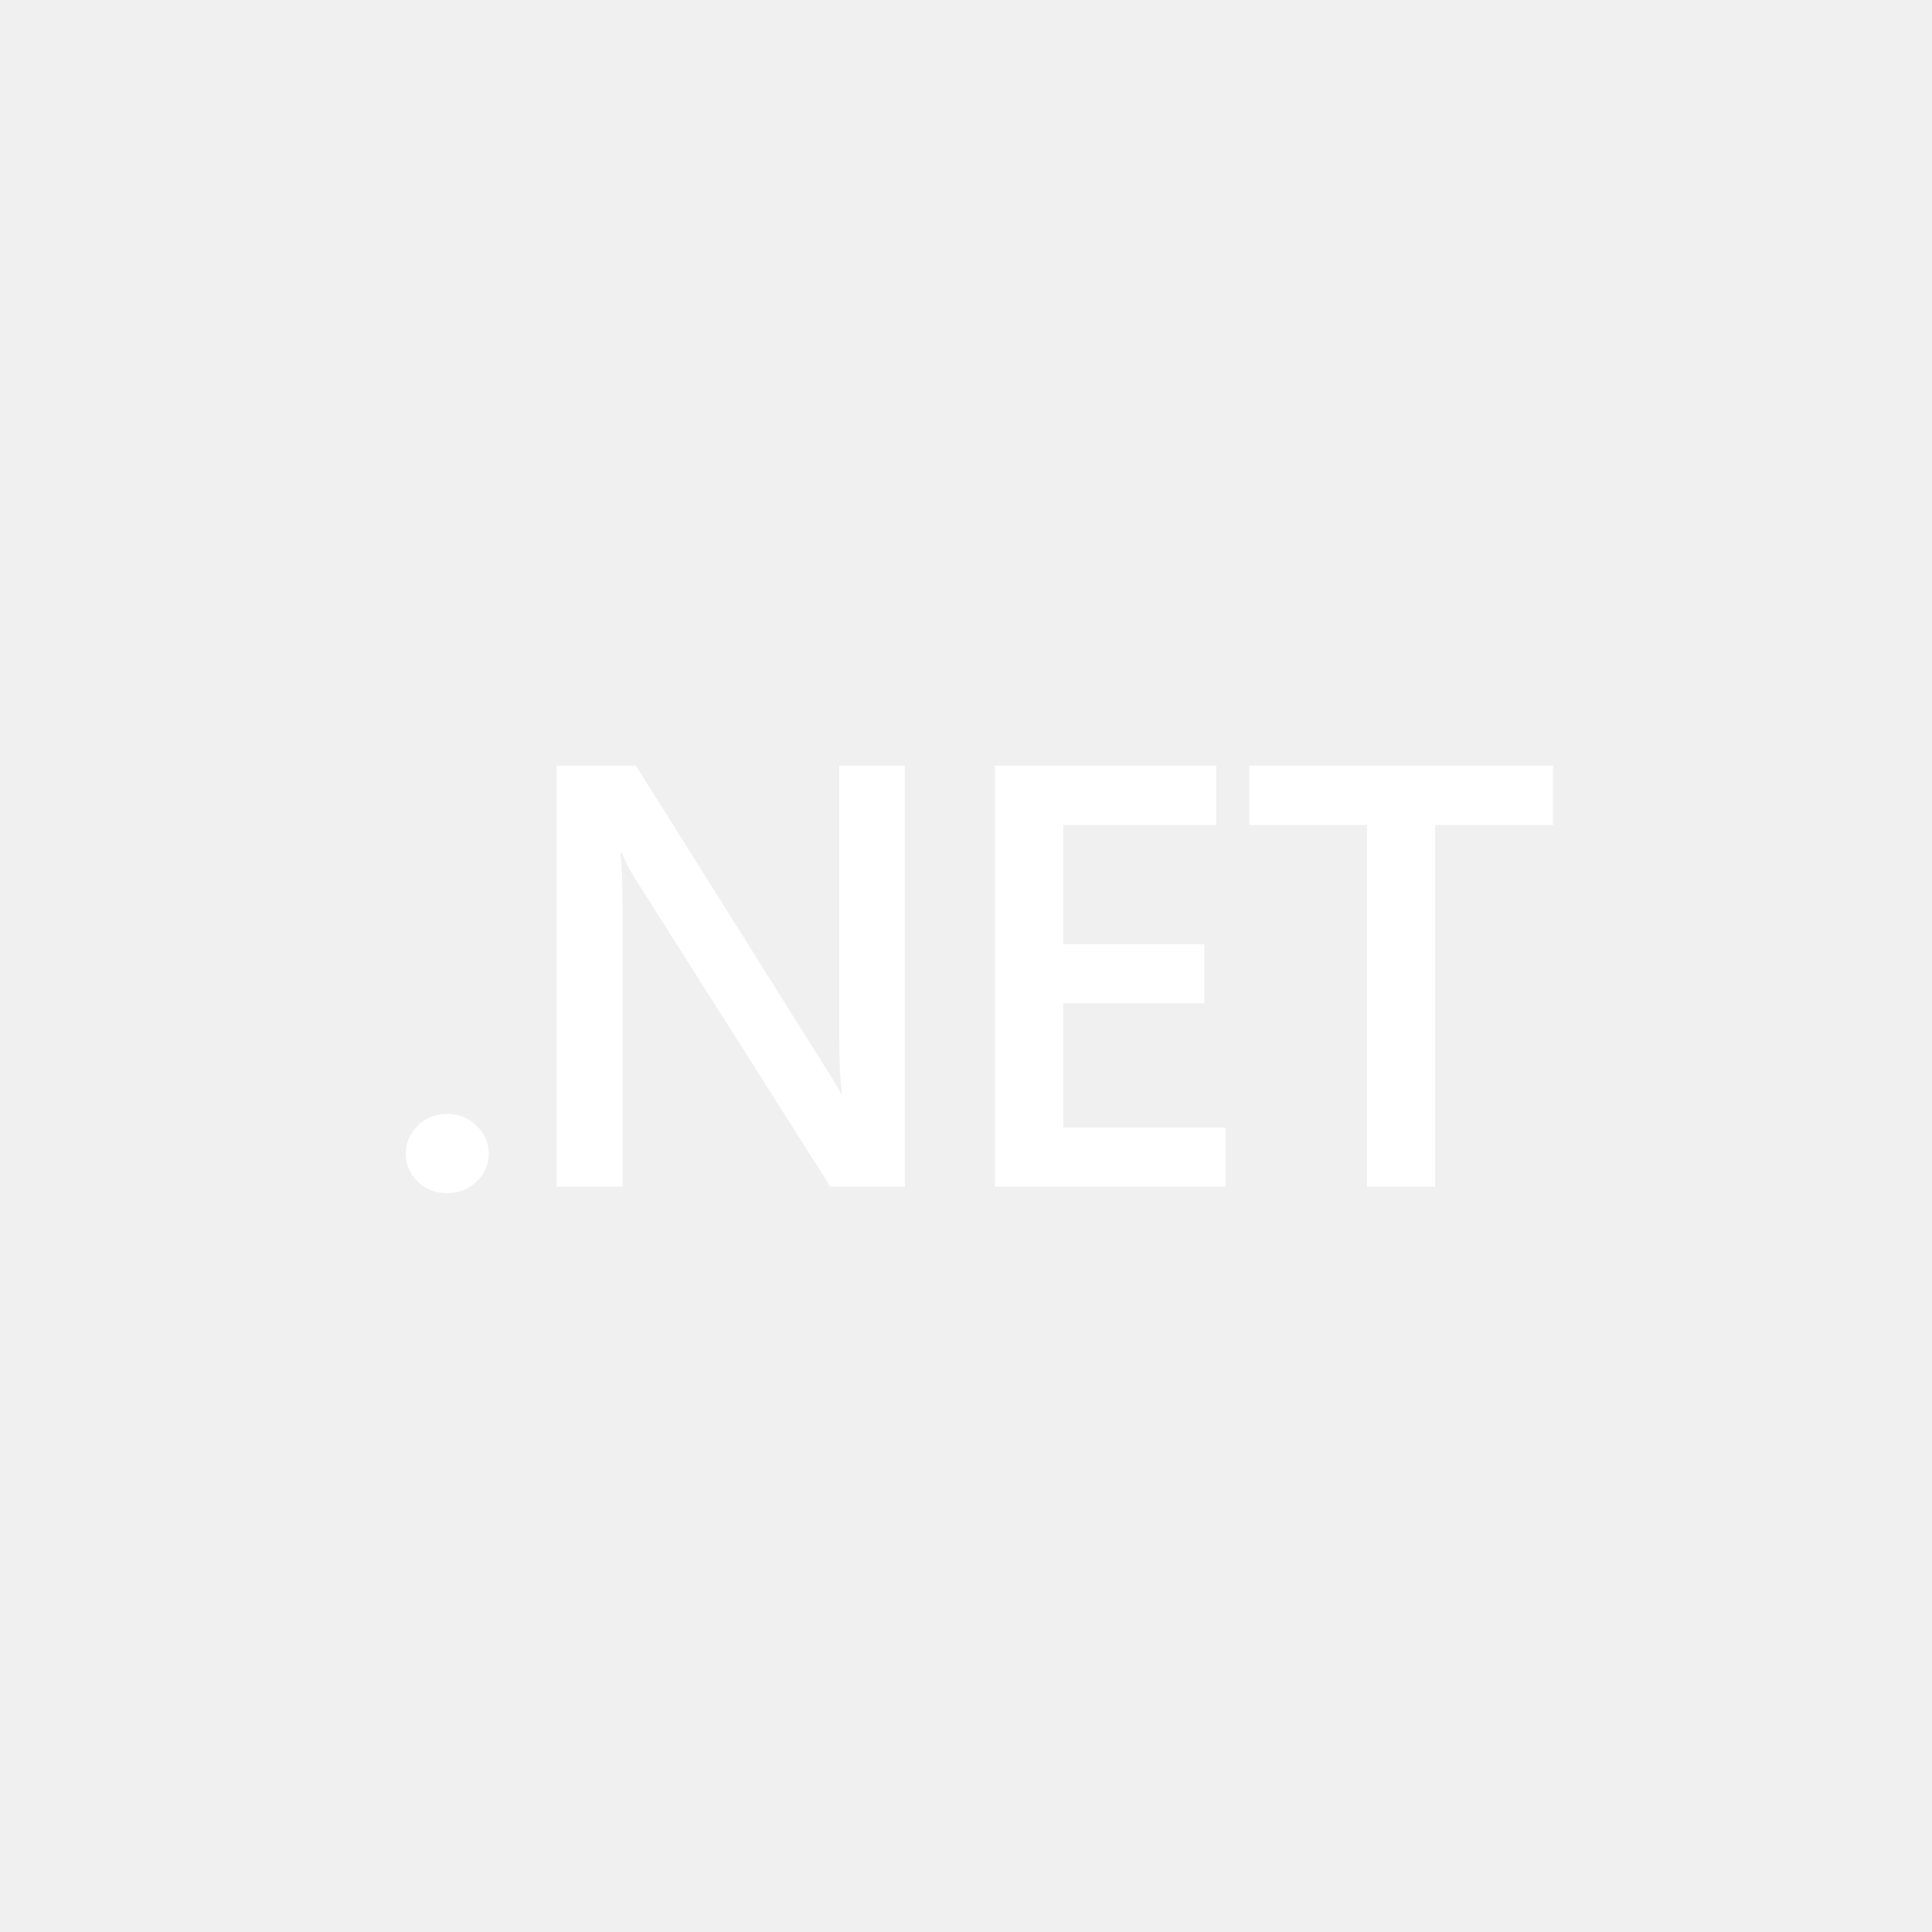
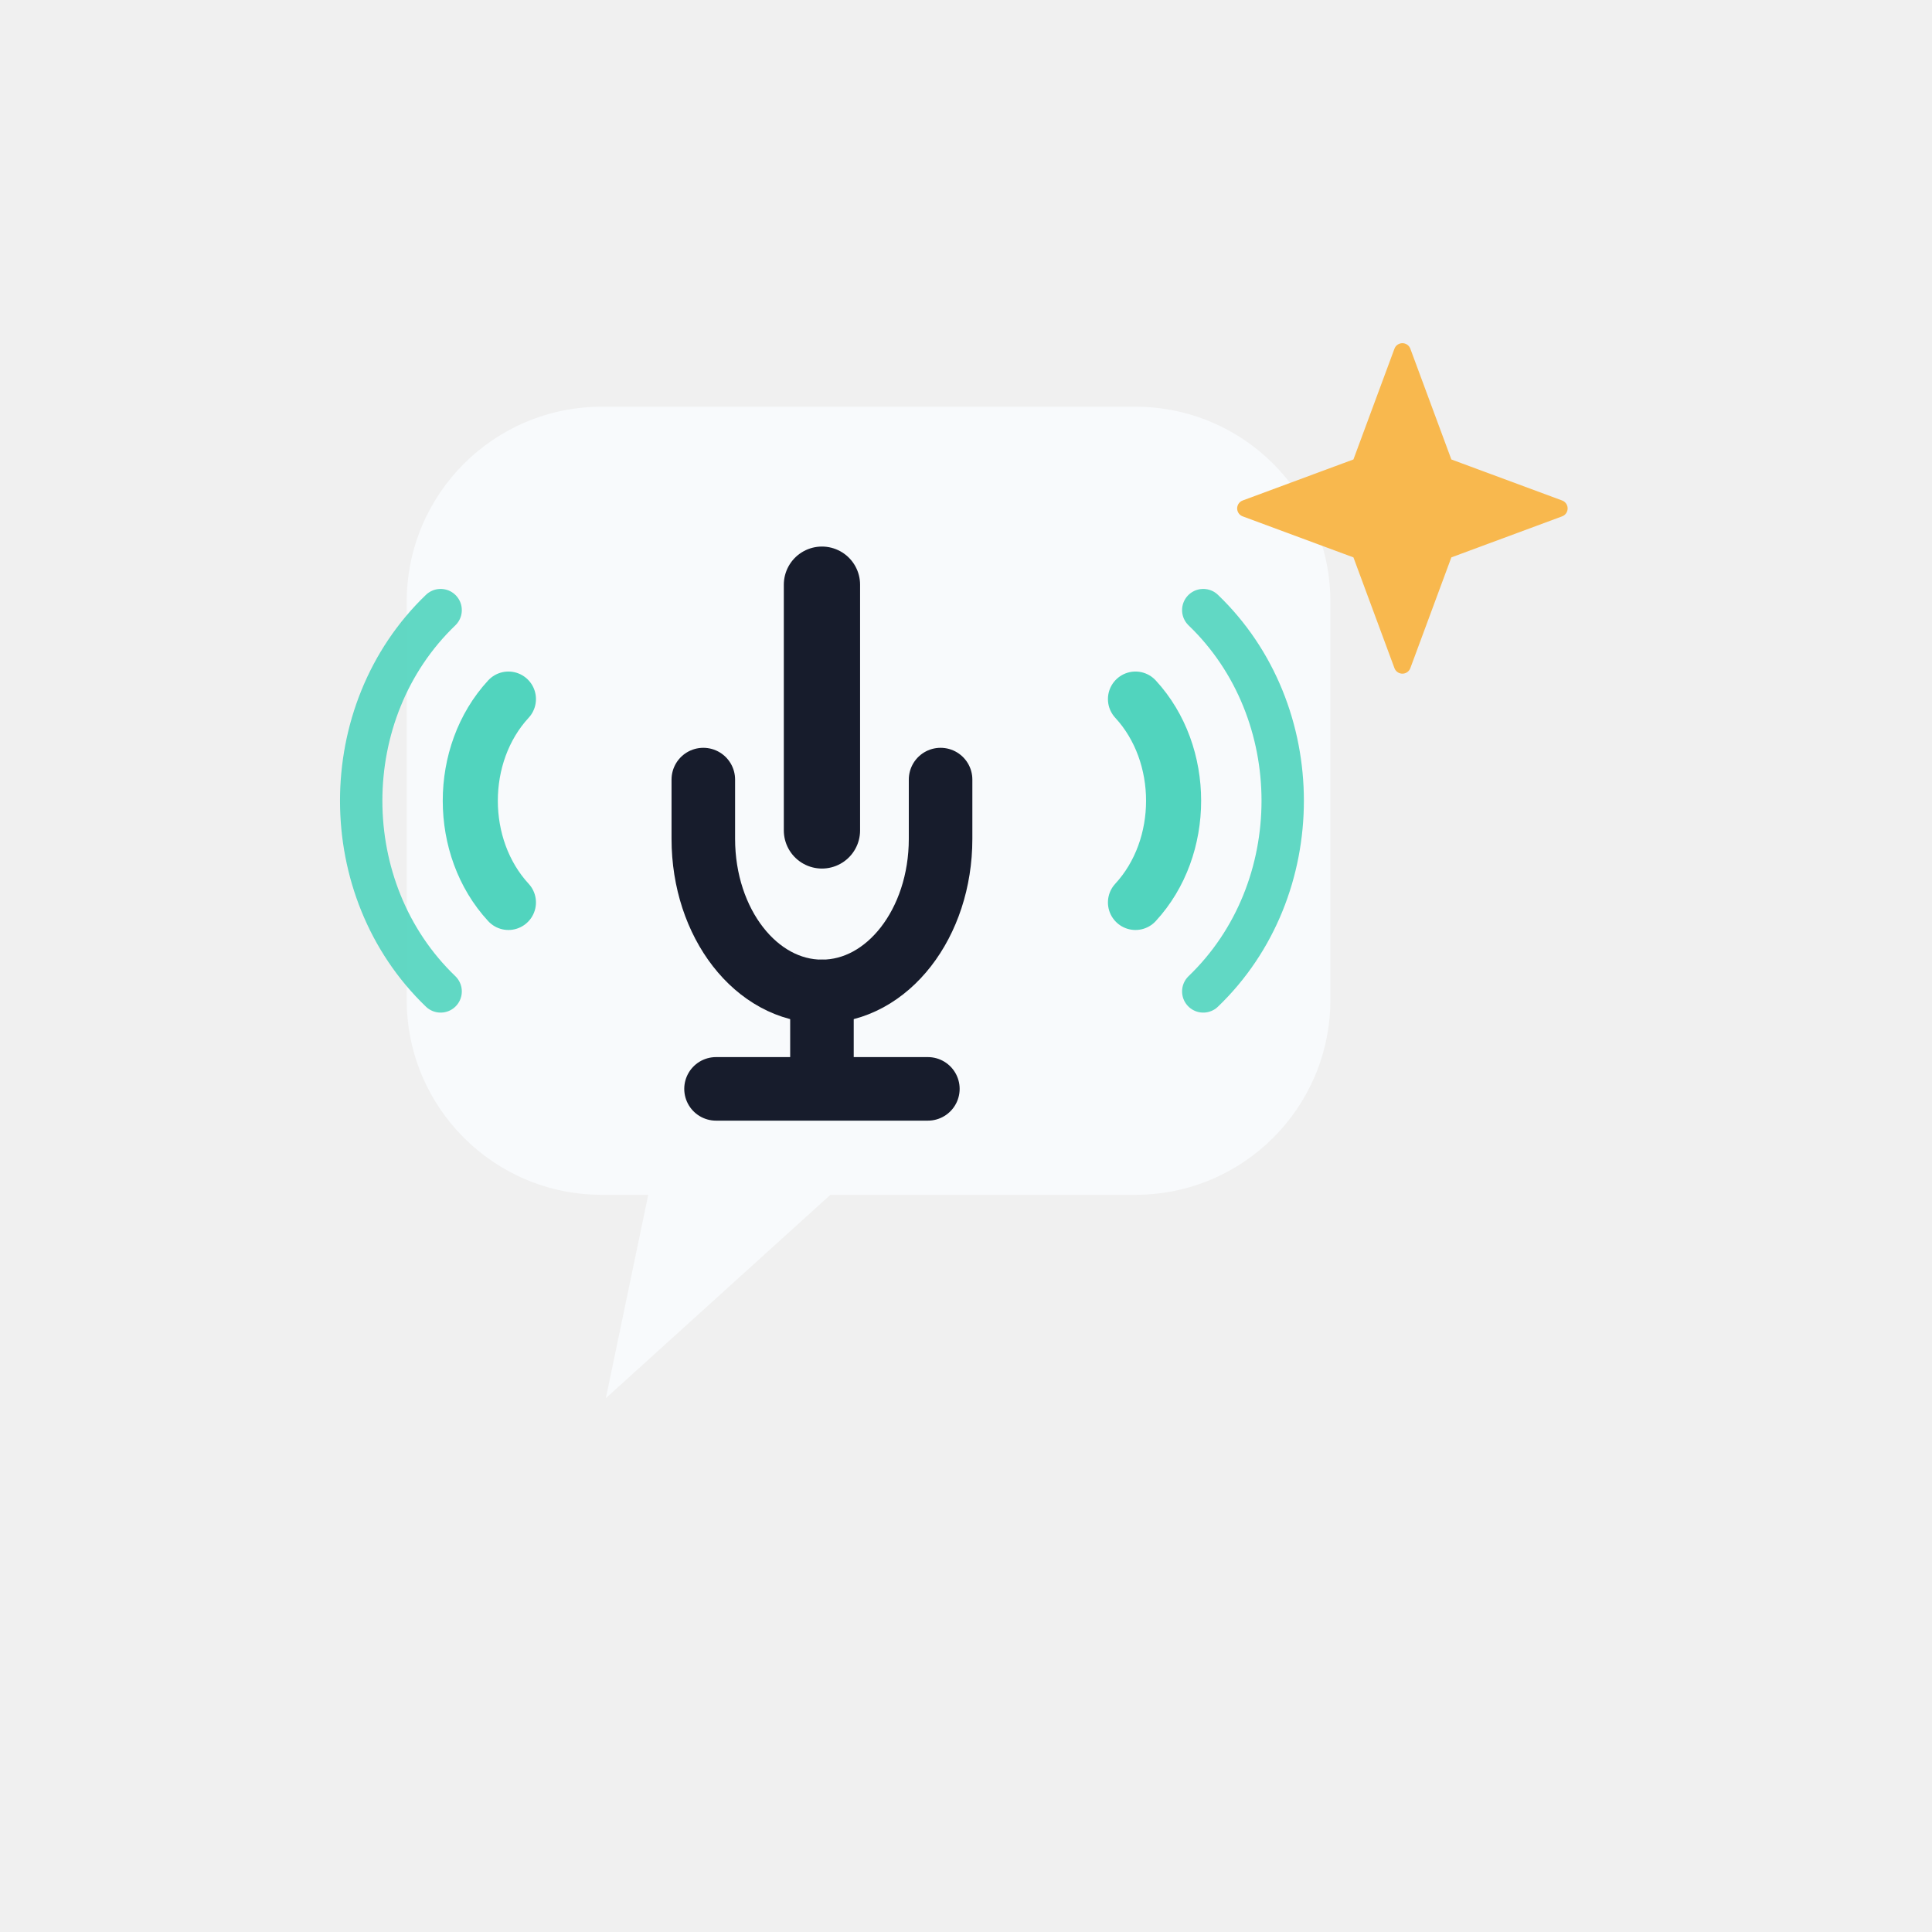
- <svg xmlns="http://www.w3.org/2000/svg" width="456" height="456" viewBox="0 0 456 456" version="1.1" xml:space="preserve" style="fill-rule:evenodd;clip-rule:evenodd;stroke-linejoin:round;stroke-miterlimit:2;">
-   <path d="m 105.5,281.609 c -2.703,0 -5.001,-0.9 -6.893,-2.702 -1.892,-1.848 -2.838,-4.042 -2.838,-6.582 0,-2.587 0.946,-4.804 2.838,-6.652 1.892,-1.848 4.19,-2.772 6.893,-2.772 2.748,0 5.068,0.924 6.96,2.772 1.937,1.848 2.906,4.064 2.906,6.652 0,2.54 -0.968,4.734 -2.906,6.582 -1.892,1.802 -4.212,2.702 -6.96,2.702 z" style="fill:#ffffff;fill-rule:nonzero;stroke-width:0.838" />
-   <path d="M 213.561,280.084 H 195.99 L 149.7,207.054 c -1.171,-1.848 -2.14,-3.765 -2.906,-5.751 h -0.406 c 0.361,2.125 0.541,6.675 0.541,13.65 v 65.132 h -15.543 v -99.36 h 18.719 l 44.737,71.298 c 1.892,2.957 3.109,4.989 3.649,6.098 h 0.27 c -0.45,-2.632 -0.676,-7.09 -0.676,-13.373 v -64.023 h 15.476 z" style="fill:#ffffff;fill-rule:nonzero;stroke-width:0.838" />
-   <path d="m 289.251,280.084 h -54.401 v -99.36 h 52.238 v 13.997 h -36.154 v 28.131 h 33.316 v 13.927 h -33.316 v 29.378 h 38.316 z" style="fill:#ffffff;fill-rule:nonzero;stroke-width:0.838" />
-   <path d="M 366.565,194.721 H 338.722 v 85.363 h -16.084 v -85.363 h -27.775 v -13.997 h 71.701 z" style="fill:#ffffff;fill-rule:nonzero;stroke-width:0.838" />
+ <svg xmlns="http://www.w3.org/2000/svg" width="456" height="456" viewBox="0 0 456 456">
+   <g fill="none" stroke-linecap="round" stroke-linejoin="round">
+     <path d="M96 142c0-25.4 20.6-46 46-46h126c25.4 0 46 20.6 46 46v94c0 25.4-20.6 46-46 46h-72l-53 48 10-48h-11c-25.4 0-46-20.6-46-46z" fill="#F8FAFC" />
+     <path d="M194 138v58" stroke="#171C2C" stroke-width="18" />
+     <path d="M166 184v14c0 19.9 12.5 36 28 36s28-16.1 28-36v-14" stroke="#171C2C" stroke-width="15" />
+     <path d="M194 234v23M169 257h50" stroke="#171C2C" stroke-width="15" />
+     <path d="M120 165c-12 13-12 35 0 48M268 165c12 13 12 35 0 48" stroke="#51D4BE" stroke-width="13" />
+     <path d="M104 144c-25 24-25 66 0 90M284 144c25 24 25 66 0 90" stroke="#51D4BE" stroke-width="10" opacity=".9" />
+     <path d="M331 83l10 27 27 10-27 10-10 27-10-27-27-10 27-10z" fill="#F8B84E" stroke="#F8B84E" stroke-width="4" />
+   </g>
</svg>
